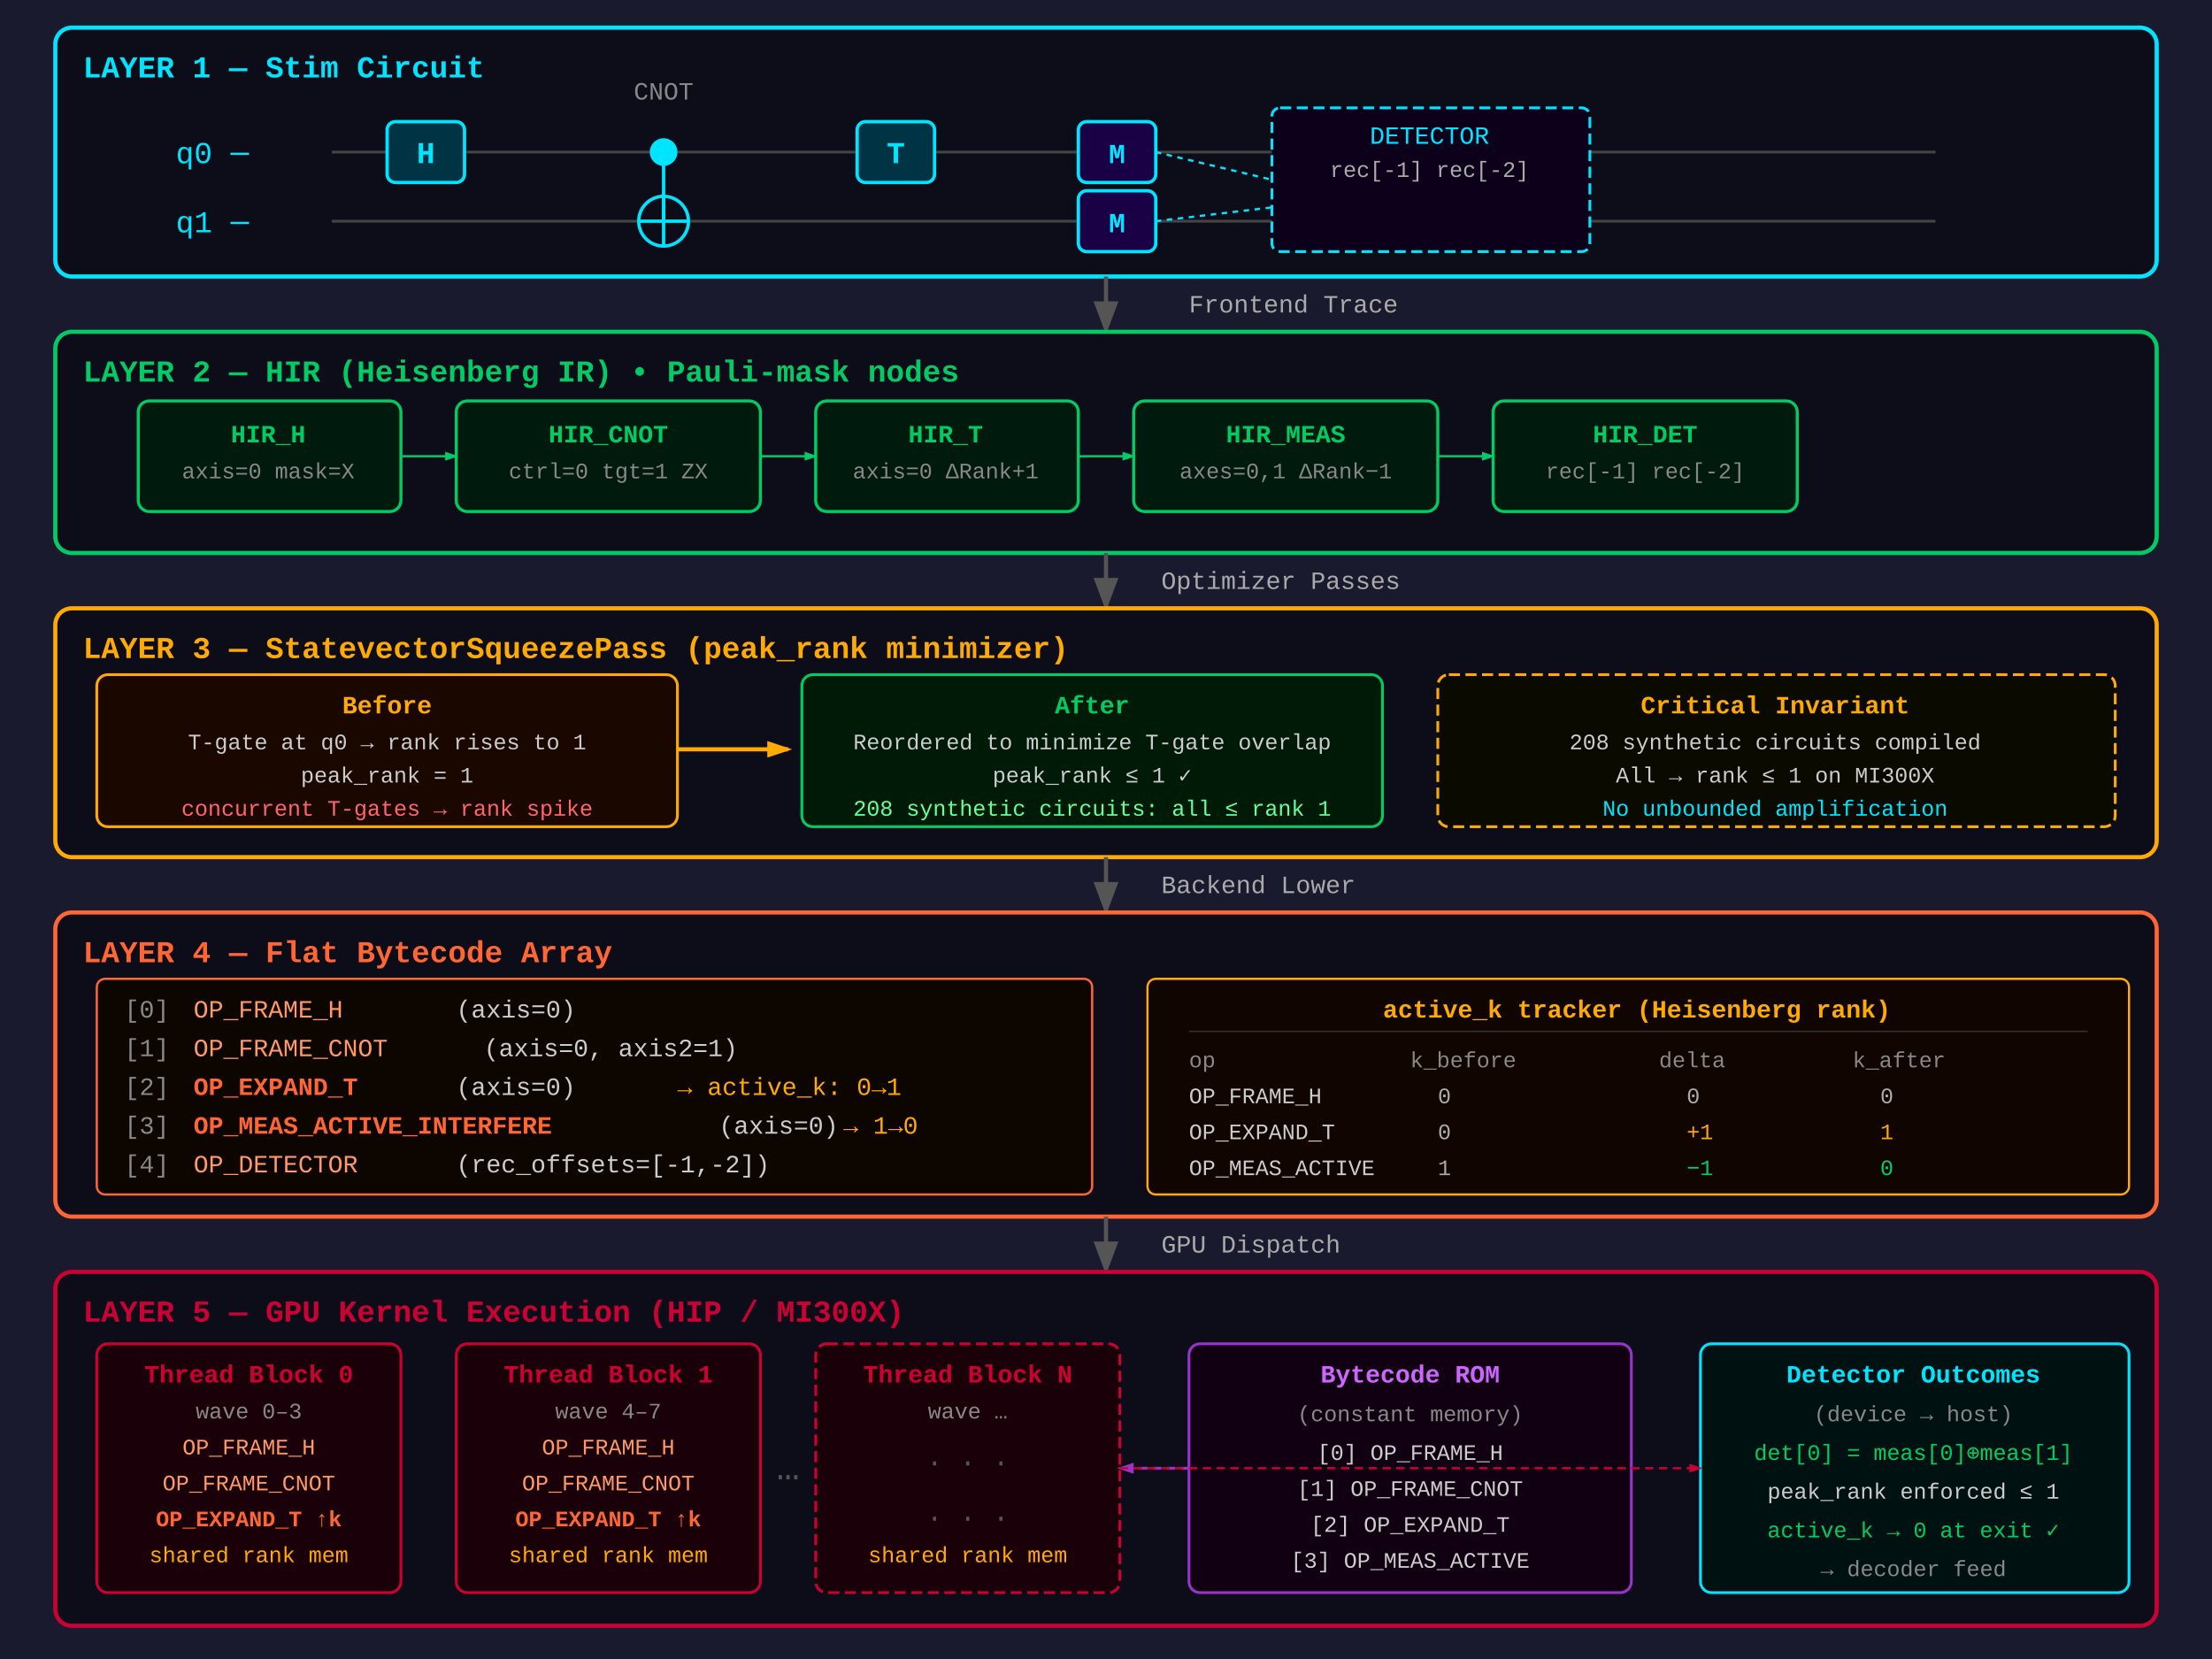
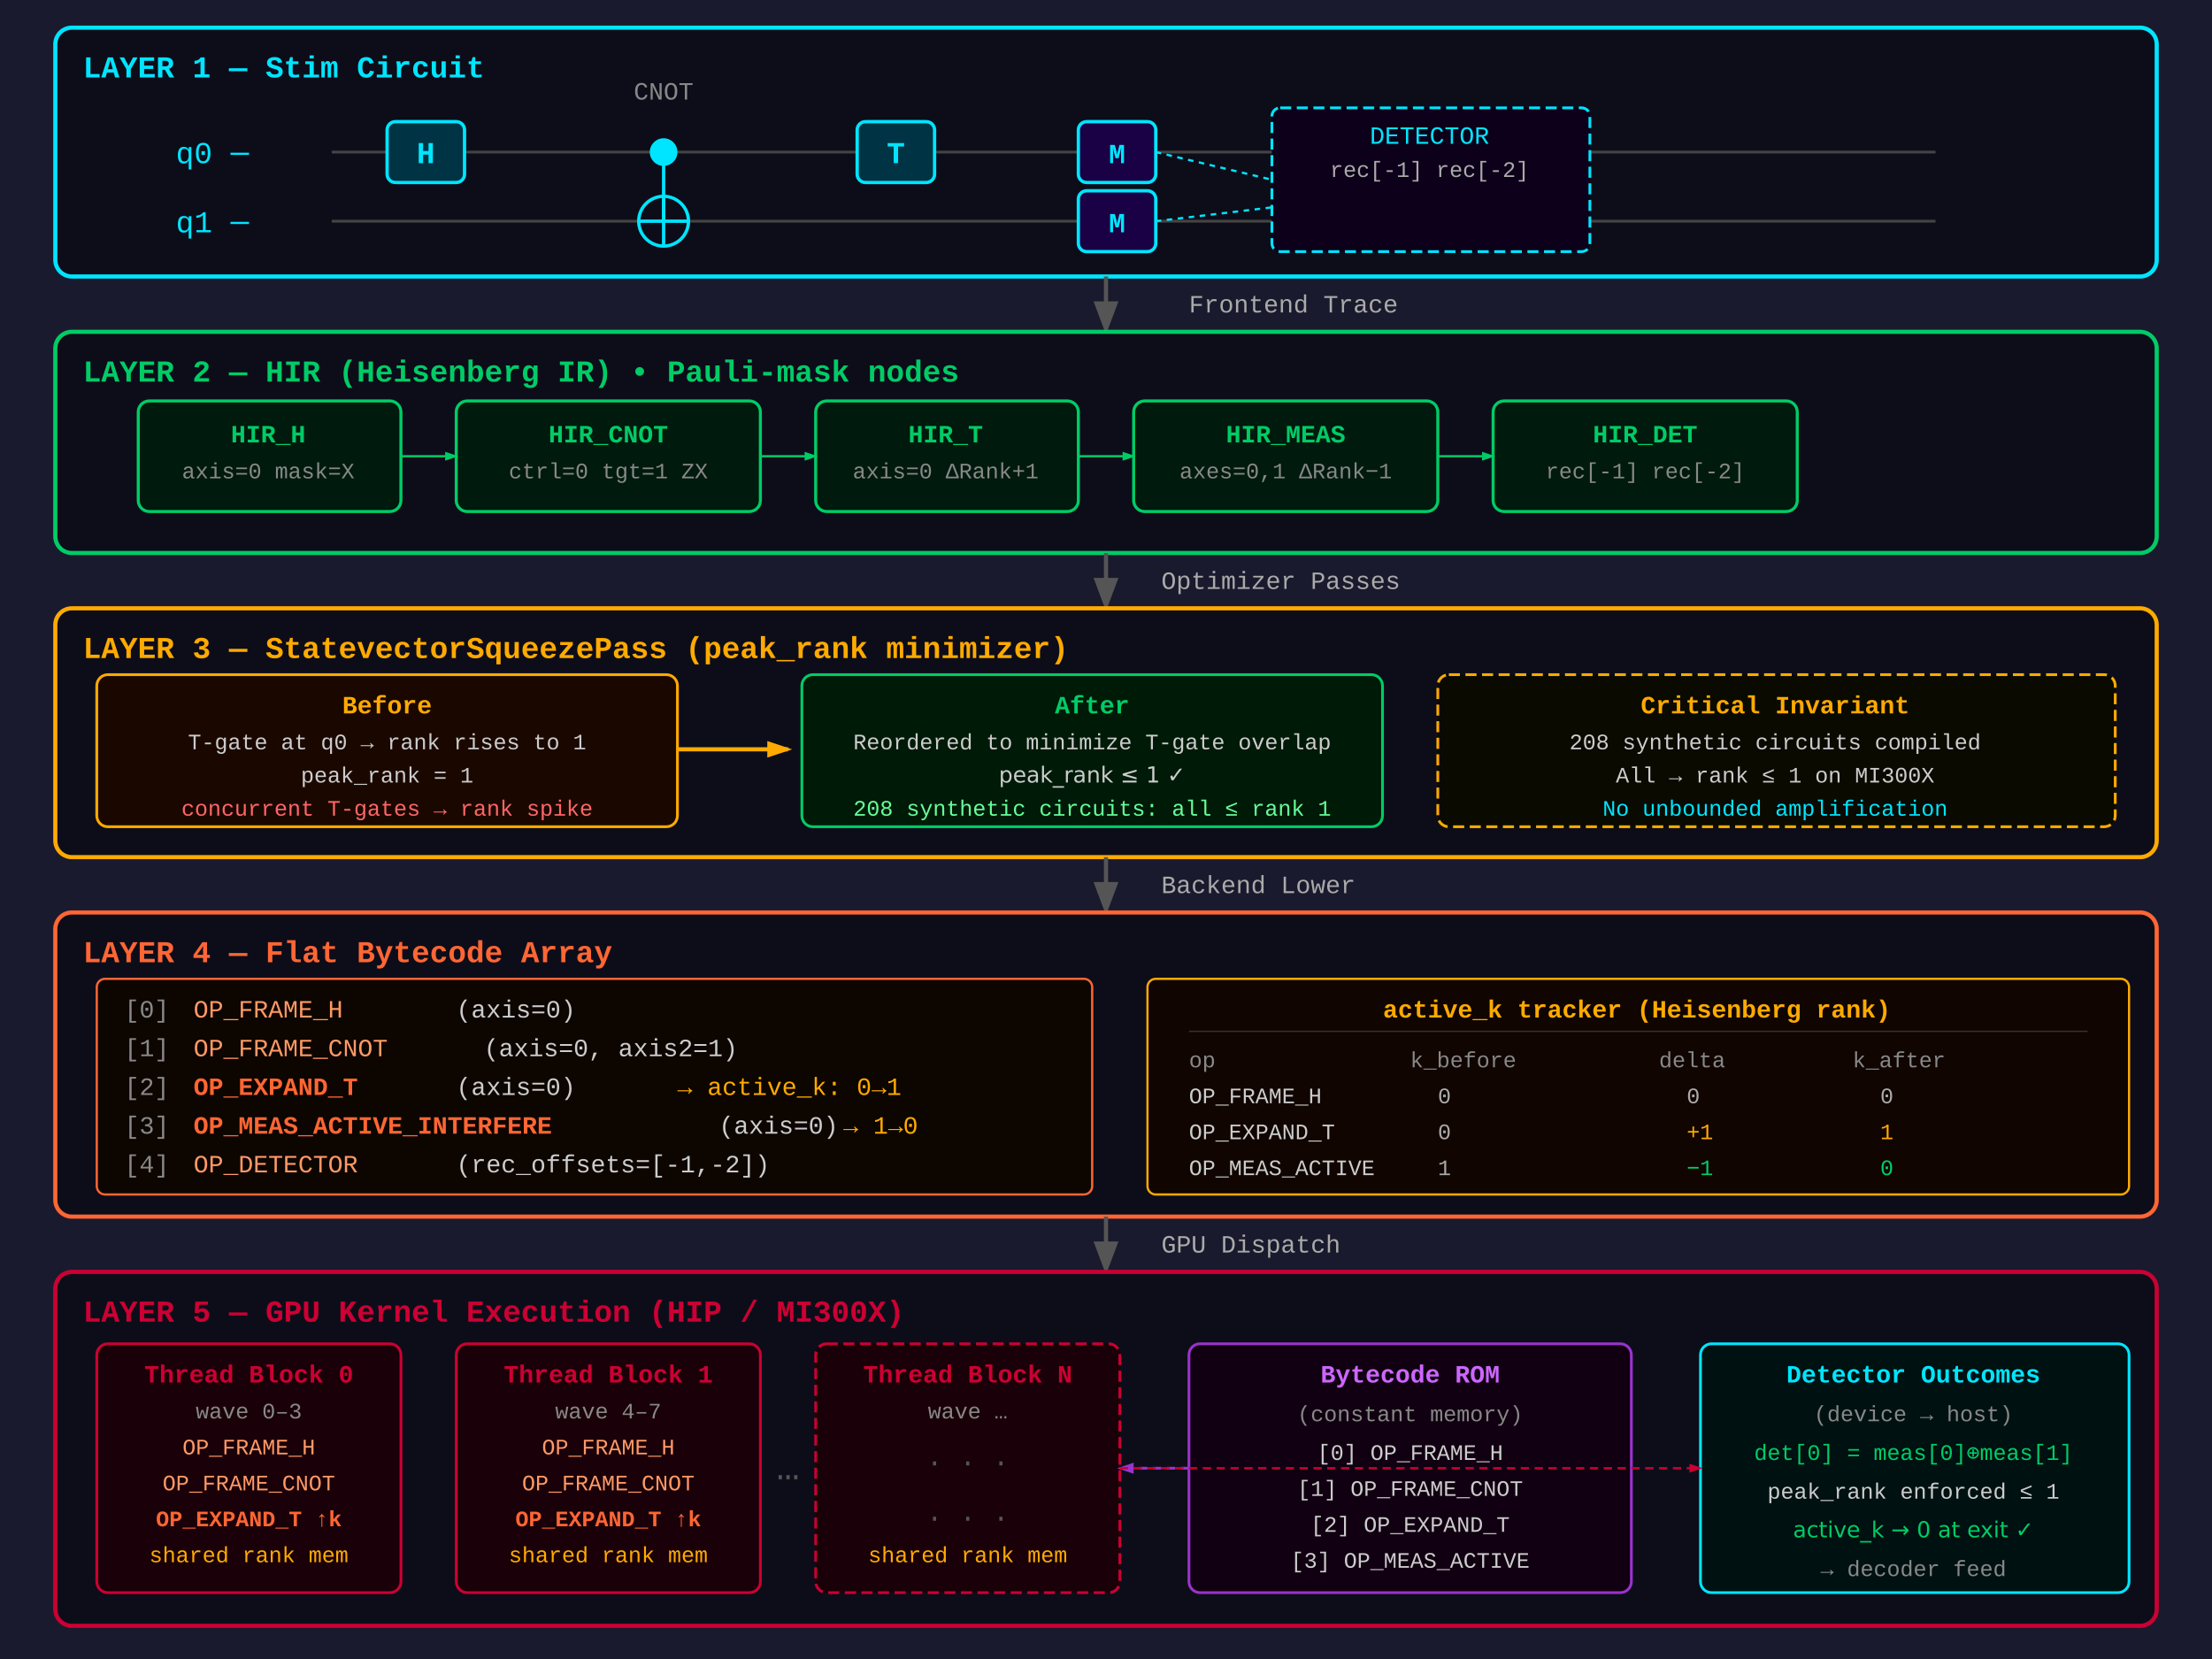
- <svg xmlns="http://www.w3.org/2000/svg" width="800" height="600" style="font-family: 'Courier New', monospace;">
+ <svg xmlns="http://www.w3.org/2000/svg" width="800" height="600" viewBox="0 0 800 600" style="font-family: 'Courier New', monospace;">
  <rect width="800" height="600" fill="#1a1a2e" />
  <rect x="20" y="10" width="760" height="90" rx="6" fill="#0d0d1a" stroke="#00e5ff" stroke-width="1.5" />
  <text x="30" y="28" fill="#00e5ff" font-size="11" font-weight="bold">LAYER 1 — Stim Circuit</text>
  <line x1="120" y1="55" x2="700" y2="55" stroke="#444" stroke-width="1" />
  <line x1="120" y1="80" x2="700" y2="80" stroke="#444" stroke-width="1" />
  <text x="90" y="59" fill="#00e5ff" font-size="11" text-anchor="end">q0 ─</text>
  <text x="90" y="84" fill="#00e5ff" font-size="11" text-anchor="end">q1 ─</text>
  <rect x="140" y="44" width="28" height="22" rx="3" fill="#003344" stroke="#00e5ff" stroke-width="1.2" />
  <text x="154" y="59" fill="#00e5ff" font-size="11" font-weight="bold" text-anchor="middle">H</text>
  <circle cx="240" cy="55" r="5" fill="#00e5ff" />
  <line x1="240" y1="55" x2="240" y2="80" stroke="#00e5ff" stroke-width="1.2" />
  <circle cx="240" cy="80" r="9" fill="none" stroke="#00e5ff" stroke-width="1.2" />
  <line x1="231" y1="80" x2="249" y2="80" stroke="#00e5ff" stroke-width="1.2" />
  <line x1="240" y1="71" x2="240" y2="89" stroke="#00e5ff" stroke-width="1.2" />
  <text x="240" y="36" fill="#888" font-size="9" text-anchor="middle">CNOT</text>
  <rect x="310" y="44" width="28" height="22" rx="3" fill="#003344" stroke="#00e5ff" stroke-width="1.2" />
  <text x="324" y="59" fill="#00e5ff" font-size="11" font-weight="bold" text-anchor="middle">T</text>
  <rect x="390" y="44" width="28" height="22" rx="3" fill="#1a0044" stroke="#00e5ff" stroke-width="1.2" />
  <text x="404" y="59" fill="#00e5ff" font-size="10" font-weight="bold" text-anchor="middle">M</text>
  <rect x="390" y="69" width="28" height="22" rx="3" fill="#1a0044" stroke="#00e5ff" stroke-width="1.2" />
  <text x="404" y="84" fill="#00e5ff" font-size="10" font-weight="bold" text-anchor="middle">M</text>
  <rect x="460" y="39" width="115" height="52" rx="3" fill="#0d001a" stroke="#00e5ff" stroke-width="1" stroke-dasharray="4,2" />
  <text x="517" y="52" fill="#00e5ff" font-size="9" text-anchor="middle">DETECTOR</text>
  <text x="517" y="64" fill="#aaa" font-size="8" text-anchor="middle">rec[-1] rec[-2]</text>
  <line x1="418" y1="55" x2="460" y2="65" stroke="#00e5ff" stroke-width="0.8" stroke-dasharray="2,2" />
  <line x1="418" y1="80" x2="460" y2="75" stroke="#00e5ff" stroke-width="0.8" stroke-dasharray="2,2" />
  <line x1="400" y1="100" x2="400" y2="118" stroke="#555" stroke-width="1.5" marker-end="url(#arr)" />
  <text x="430" y="113" fill="#aaa" font-size="9">Frontend Trace</text>
  <rect x="20" y="120" width="760" height="80" rx="6" fill="#0d0d1a" stroke="#00cc66" stroke-width="1.5" />
  <text x="30" y="138" fill="#00cc66" font-size="11" font-weight="bold">LAYER 2 — HIR (Heisenberg IR)  •  Pauli-mask nodes</text>
  <rect x="50" y="145" width="95" height="40" rx="4" fill="#001a0d" stroke="#00cc66" stroke-width="1.1" />
  <text x="97" y="160" fill="#00cc66" font-size="9" font-weight="bold" text-anchor="middle">HIR_H</text>
  <text x="97" y="173" fill="#888" font-size="8" text-anchor="middle">axis=0  mask=X</text>
  <rect x="165" y="145" width="110" height="40" rx="4" fill="#001a0d" stroke="#00cc66" stroke-width="1.1" />
  <text x="220" y="160" fill="#00cc66" font-size="9" font-weight="bold" text-anchor="middle">HIR_CNOT</text>
  <text x="220" y="173" fill="#888" font-size="8" text-anchor="middle">ctrl=0 tgt=1  ZX</text>
  <rect x="295" y="145" width="95" height="40" rx="4" fill="#001a0d" stroke="#00cc66" stroke-width="1.1" />
  <text x="342" y="160" fill="#00cc66" font-size="9" font-weight="bold" text-anchor="middle">HIR_T</text>
  <text x="342" y="173" fill="#888" font-size="8" text-anchor="middle">axis=0  ΔRank+1</text>
  <rect x="410" y="145" width="110" height="40" rx="4" fill="#001a0d" stroke="#00cc66" stroke-width="1.1" />
  <text x="465" y="160" fill="#00cc66" font-size="9" font-weight="bold" text-anchor="middle">HIR_MEAS</text>
  <text x="465" y="173" fill="#888" font-size="8" text-anchor="middle">axes=0,1  ΔRank−1</text>
  <rect x="540" y="145" width="110" height="40" rx="4" fill="#001a0d" stroke="#00cc66" stroke-width="1.1" />
  <text x="595" y="160" fill="#00cc66" font-size="9" font-weight="bold" text-anchor="middle">HIR_DET</text>
  <text x="595" y="173" fill="#888" font-size="8" text-anchor="middle">rec[-1] rec[-2]</text>
  <line x1="145" y1="165" x2="165" y2="165" stroke="#00cc66" stroke-width="0.8" marker-end="url(#arrg)" />
  <line x1="275" y1="165" x2="295" y2="165" stroke="#00cc66" stroke-width="0.8" marker-end="url(#arrg)" />
  <line x1="390" y1="165" x2="410" y2="165" stroke="#00cc66" stroke-width="0.8" marker-end="url(#arrg)" />
  <line x1="520" y1="165" x2="540" y2="165" stroke="#00cc66" stroke-width="0.8" marker-end="url(#arrg)" />
  <line x1="400" y1="200" x2="400" y2="218" stroke="#555" stroke-width="1.5" marker-end="url(#arr)" />
  <text x="420" y="213" fill="#aaa" font-size="9">Optimizer Passes</text>
  <rect x="20" y="220" width="760" height="90" rx="6" fill="#0d0d1a" stroke="#ffaa00" stroke-width="1.5" />
  <text x="30" y="238" fill="#ffaa00" font-size="11" font-weight="bold">LAYER 3 — StatevectorSqueezePass  (peak_rank minimizer)</text>
  <rect x="35" y="244" width="210" height="55" rx="4" fill="#1a0800" stroke="#ffaa00" stroke-width="1" />
  <text x="140" y="258" fill="#ffaa00" font-size="9" font-weight="bold" text-anchor="middle">Before</text>
  <text x="140" y="271" fill="#ccc" font-size="8" text-anchor="middle">T-gate at q0 → rank rises to 1</text>
  <text x="140" y="283" fill="#ccc" font-size="8" text-anchor="middle">peak_rank = 1</text>
  <text x="140" y="295" fill="#ff6666" font-size="8" text-anchor="middle">concurrent T-gates → rank spike</text>
  <line x1="245" y1="271" x2="285" y2="271" stroke="#ffaa00" stroke-width="1.5" marker-end="url(#arro)" />
  <rect x="290" y="244" width="210" height="55" rx="4" fill="#001a08" stroke="#00cc66" stroke-width="1" />
  <text x="395" y="258" fill="#00cc66" font-size="9" font-weight="bold" text-anchor="middle">After</text>
  <text x="395" y="271" fill="#ccc" font-size="8" text-anchor="middle">Reordered to minimize T-gate overlap</text>
-   <text x="395" y="283" fill="#ccc" font-size="8" text-anchor="middle">peak_rank ≤ 1  ✓</text>
+   <text x="395" y="283" fill="#ccc" font-size="8" text-anchor="middle" font-family="DejaVu Sans">peak_rank ≤ 1  ✓</text>
  <text x="395" y="295" fill="#66ff99" font-size="8" text-anchor="middle">208 synthetic circuits: all ≤ rank 1</text>
  <rect x="520" y="244" width="245" height="55" rx="4" fill="#0a0a00" stroke="#ffaa00" stroke-width="1" stroke-dasharray="4,2" />
  <text x="642" y="258" fill="#ffaa00" font-size="9" font-weight="bold" text-anchor="middle">Critical Invariant</text>
  <text x="642" y="271" fill="#ccc" font-size="8" text-anchor="middle">208 synthetic circuits compiled</text>
  <text x="642" y="283" fill="#ccc" font-size="8" text-anchor="middle">All → rank ≤ 1 on MI300X</text>
  <text x="642" y="295" fill="#00e5ff" font-size="8" text-anchor="middle">No unbounded amplification</text>
  <line x1="400" y1="310" x2="400" y2="328" stroke="#555" stroke-width="1.5" marker-end="url(#arr)" />
  <text x="420" y="323" fill="#aaa" font-size="9">Backend Lower</text>
  <rect x="20" y="330" width="760" height="110" rx="6" fill="#0d0d1a" stroke="#ff6633" stroke-width="1.5" />
  <text x="30" y="348" fill="#ff6633" font-size="11" font-weight="bold">LAYER 4 — Flat Bytecode Array</text>
  <rect x="35" y="354" width="360" height="78" rx="3" fill="#0d0500" stroke="#ff6633" stroke-width="0.8" />
  <text x="45" y="368" fill="#888" font-size="9">[0]</text>
  <text x="70" y="368" fill="#ff9966" font-size="9">OP_FRAME_H</text>
  <text x="165" y="368" fill="#ccc" font-size="9">(axis=0)</text>
  <text x="45" y="382" fill="#888" font-size="9">[1]</text>
  <text x="70" y="382" fill="#ff9966" font-size="9">OP_FRAME_CNOT</text>
  <text x="175" y="382" fill="#ccc" font-size="9">(axis=0, axis2=1)</text>
  <text x="45" y="396" fill="#888" font-size="9">[2]</text>
  <text x="70" y="396" fill="#ff6633" font-size="9" font-weight="bold">OP_EXPAND_T</text>
  <text x="165" y="396" fill="#ccc" font-size="9">(axis=0)</text>
  <text x="245" y="396" fill="#ffaa00" font-size="9">→ active_k: 0→1</text>
  <text x="45" y="410" fill="#888" font-size="9">[3]</text>
  <text x="70" y="410" fill="#ff6633" font-size="9" font-weight="bold">OP_MEAS_ACTIVE_INTERFERE</text>
  <text x="260" y="410" fill="#ccc" font-size="9">(axis=0)</text>
  <text x="305" y="410" fill="#ffaa00" font-size="9">→ 1→0</text>
  <text x="45" y="424" fill="#888" font-size="9">[4]</text>
  <text x="70" y="424" fill="#ff9966" font-size="9">OP_DETECTOR</text>
  <text x="165" y="424" fill="#ccc" font-size="9">(rec_offsets=[-1,-2])</text>
  <rect x="415" y="354" width="355" height="78" rx="3" fill="#100500" stroke="#ffaa00" stroke-width="0.8" />
  <text x="592" y="368" fill="#ffaa00" font-size="9" font-weight="bold" text-anchor="middle">active_k tracker  (Heisenberg rank)</text>
  <line x1="430" y1="373" x2="755" y2="373" stroke="#333" stroke-width="0.5" />
  <text x="430" y="386" fill="#888" font-size="8">op</text>
  <text x="510" y="386" fill="#888" font-size="8">k_before</text>
  <text x="600" y="386" fill="#888" font-size="8">delta</text>
  <text x="670" y="386" fill="#888" font-size="8">k_after</text>
  <text x="430" y="399" fill="#ccc" font-size="8">OP_FRAME_H</text>
  <text x="520" y="399" fill="#aaa" font-size="8">0</text>
  <text x="610" y="399" fill="#aaa" font-size="8">0</text>
  <text x="680" y="399" fill="#aaa" font-size="8">0</text>
  <text x="430" y="412" fill="#ccc" font-size="8">OP_EXPAND_T</text>
  <text x="520" y="412" fill="#aaa" font-size="8">0</text>
  <text x="610" y="412" fill="#ffaa00" font-size="8">+1</text>
  <text x="680" y="412" fill="#ffaa00" font-size="8">1</text>
  <text x="430" y="425" fill="#ccc" font-size="8">OP_MEAS_ACTIVE</text>
  <text x="520" y="425" fill="#aaa" font-size="8">1</text>
  <text x="610" y="425" fill="#00cc66" font-size="8">−1</text>
  <text x="680" y="425" fill="#00cc66" font-size="8">0</text>
  <line x1="400" y1="440" x2="400" y2="458" stroke="#555" stroke-width="1.5" marker-end="url(#arr)" />
  <text x="420" y="453" fill="#aaa" font-size="9">GPU Dispatch</text>
  <rect x="20" y="460" width="760" height="128" rx="6" fill="#0d0d1a" stroke="#cc0033" stroke-width="1.5" />
  <text x="30" y="478" fill="#cc0033" font-size="11" font-weight="bold">LAYER 5 — GPU Kernel Execution  (HIP / MI300X)</text>
  <rect x="35" y="486" width="110" height="90" rx="4" fill="#1a0008" stroke="#cc0033" stroke-width="1" />
  <text x="90" y="500" fill="#cc0033" font-size="9" font-weight="bold" text-anchor="middle">Thread Block 0</text>
  <text x="90" y="513" fill="#888" font-size="8" text-anchor="middle">wave 0–3</text>
  <text x="90" y="526" fill="#ff9966" font-size="8" text-anchor="middle">OP_FRAME_H</text>
  <text x="90" y="539" fill="#ff9966" font-size="8" text-anchor="middle">OP_FRAME_CNOT</text>
  <text x="90" y="552" fill="#ff6633" font-size="8" font-weight="bold" text-anchor="middle">OP_EXPAND_T ↑k</text>
  <text x="90" y="565" fill="#ffaa00" font-size="8" text-anchor="middle">shared rank mem</text>
  <rect x="165" y="486" width="110" height="90" rx="4" fill="#1a0008" stroke="#cc0033" stroke-width="1" />
  <text x="220" y="500" fill="#cc0033" font-size="9" font-weight="bold" text-anchor="middle">Thread Block 1</text>
  <text x="220" y="513" fill="#888" font-size="8" text-anchor="middle">wave 4–7</text>
  <text x="220" y="526" fill="#ff9966" font-size="8" text-anchor="middle">OP_FRAME_H</text>
  <text x="220" y="539" fill="#ff9966" font-size="8" text-anchor="middle">OP_FRAME_CNOT</text>
  <text x="220" y="552" fill="#ff6633" font-size="8" font-weight="bold" text-anchor="middle">OP_EXPAND_T ↑k</text>
  <text x="220" y="565" fill="#ffaa00" font-size="8" text-anchor="middle">shared rank mem</text>
  <rect x="295" y="486" width="110" height="90" rx="4" fill="#1a0008" stroke="#cc0033" stroke-width="1" stroke-dasharray="4,2" />
  <text x="350" y="500" fill="#cc0033" font-size="9" font-weight="bold" text-anchor="middle">Thread Block N</text>
  <text x="350" y="513" fill="#888" font-size="8" text-anchor="middle">wave …</text>
  <text x="350" y="530" fill="#555" font-size="10" text-anchor="middle">. . .</text>
  <text x="350" y="550" fill="#555" font-size="10" text-anchor="middle">. . .</text>
  <text x="350" y="565" fill="#ffaa00" font-size="8" text-anchor="middle">shared rank mem</text>
  <rect x="430" y="486" width="160" height="90" rx="4" fill="#110011" stroke="#9933cc" stroke-width="1" />
  <text x="510" y="500" fill="#cc66ff" font-size="9" font-weight="bold" text-anchor="middle">Bytecode ROM</text>
  <text x="510" y="514" fill="#888" font-size="8" text-anchor="middle">(constant memory)</text>
  <text x="510" y="528" fill="#ccc" font-size="8" text-anchor="middle">[0] OP_FRAME_H</text>
  <text x="510" y="541" fill="#ccc" font-size="8" text-anchor="middle">[1] OP_FRAME_CNOT</text>
  <text x="510" y="554" fill="#ccc" font-size="8" text-anchor="middle">[2] OP_EXPAND_T</text>
  <text x="510" y="567" fill="#ccc" font-size="8" text-anchor="middle">[3] OP_MEAS_ACTIVE</text>
  <line x1="430" y1="531" x2="405" y2="531" stroke="#9933cc" stroke-width="1" stroke-dasharray="3,2" marker-end="url(#arrp)" />
  <rect x="615" y="486" width="155" height="90" rx="4" fill="#001111" stroke="#00e5ff" stroke-width="1" />
  <text x="692" y="500" fill="#00e5ff" font-size="9" font-weight="bold" text-anchor="middle">Detector Outcomes</text>
  <text x="692" y="514" fill="#888" font-size="8" text-anchor="middle">(device → host)</text>
  <text x="692" y="528" fill="#00cc66" font-size="8" text-anchor="middle">det[0] = meas[0]⊕meas[1]</text>
  <text x="692" y="542" fill="#ccc" font-size="8" text-anchor="middle">peak_rank enforced ≤ 1</text>
-   <text x="692" y="556" fill="#00cc66" font-size="8" text-anchor="middle">active_k → 0 at exit ✓</text>
+   <text x="692" y="556" fill="#00cc66" font-size="8" text-anchor="middle" font-family="DejaVu Sans">active_k → 0 at exit ✓</text>
  <text x="692" y="570" fill="#888" font-size="8" text-anchor="middle">→ decoder feed</text>
  <line x1="405" y1="531" x2="615" y2="531" stroke="#cc0033" stroke-width="0.8" stroke-dasharray="3,2" marker-end="url(#arrr)" />
  <text x="285" y="535" fill="#555" font-size="14" text-anchor="middle">…</text>
  <defs>
    <marker id="arr" markerWidth="8" markerHeight="8" refX="6" refY="3" orient="auto">
      <path d="M0,0 L0,6 L8,3 z" fill="#555" />
    </marker>
    <marker id="arrg" markerWidth="6" markerHeight="6" refX="5" refY="2" orient="auto">
      <path d="M0,0 L0,4 L6,2 z" fill="#00cc66" />
    </marker>
    <marker id="arro" markerWidth="6" markerHeight="6" refX="5" refY="2" orient="auto">
      <path d="M0,0 L0,4 L6,2 z" fill="#ffaa00" />
    </marker>
    <marker id="arrp" markerWidth="6" markerHeight="6" refX="5" refY="2" orient="auto">
      <path d="M0,0 L0,4 L6,2 z" fill="#9933cc" />
    </marker>
    <marker id="arrr" markerWidth="6" markerHeight="6" refX="5" refY="2" orient="auto">
      <path d="M0,0 L0,4 L6,2 z" fill="#cc0033" />
    </marker>
  </defs>
</svg>
